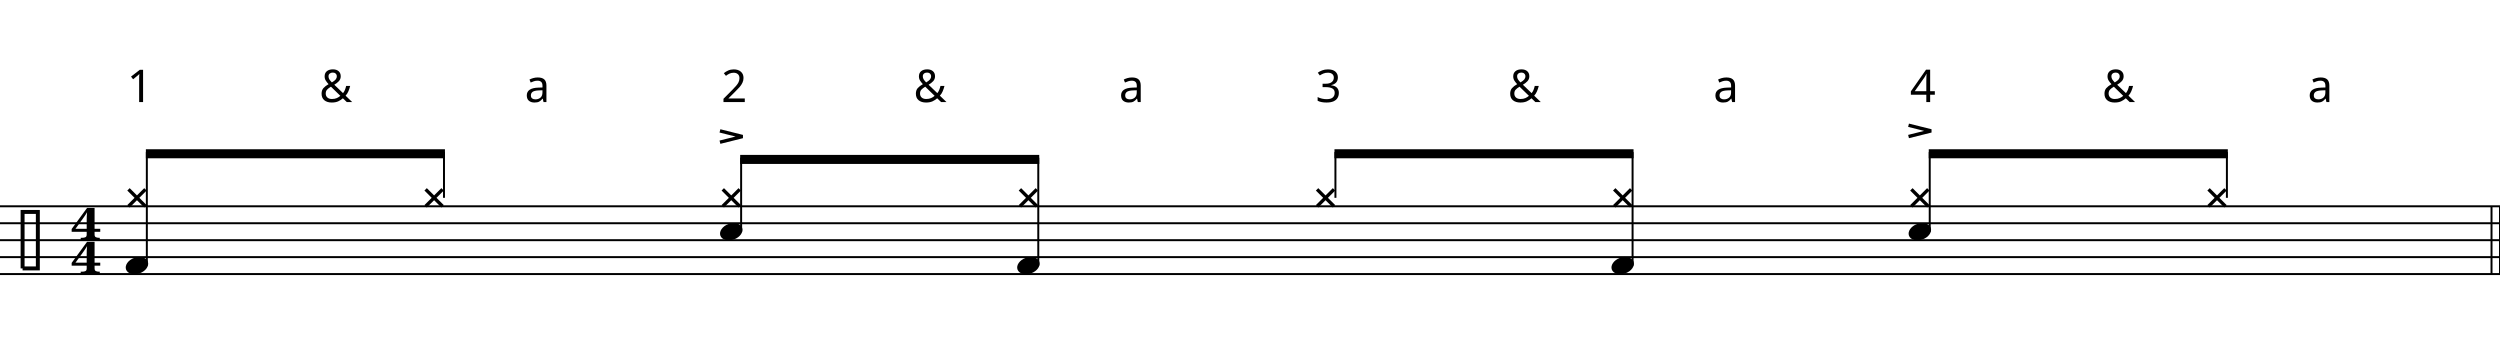
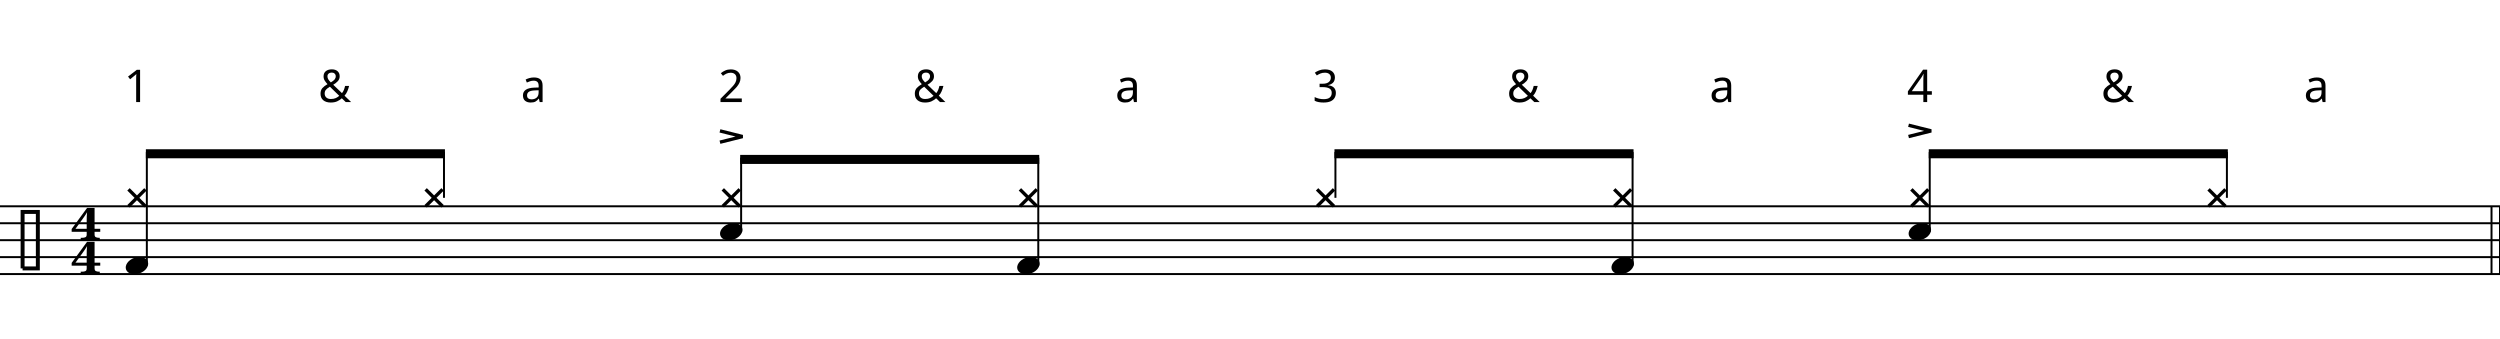
<svg xmlns="http://www.w3.org/2000/svg" xmlns:xlink="http://www.w3.org/1999/xlink" version="1.1" xml:space="preserve" color="black" width="9.22in" height="1.25in" viewBox="0 0 664 90">
  <style type="text/css">
.fill {fill: currentColor}
.stroke {stroke: currentColor; fill: none; stroke-width: .7}
.f1_1 {font:italic 14px serif}
.f2_1 {font:16px calibri}
</style>
  <defs>
    <path id="pclef" class="stroke" style="stroke-width:1.4" d="m-4 10h5.4v-20h-5.4v20" />
    <ellipse id="hd" rx="4.1" ry="2.9" transform="rotate(-20)" class="fill" />
    <path id="Xhead" d="m-3,-3 l6,6 m0,-6 l-6,6" class="stroke" style="stroke-width:1.2" />
    <g id="accent" class="stroke">
      <path d="m-4 0l8 -2l-8 -2" style="stroke-width:1.2" />
    </g>
  </defs>
  <g transform="scale(0.75)">
    <g transform="translate(0,75.70)">
-       <text class="f2_1" x="44.98" y="-39.56">1</text>
-       <text class="f2_1" x="113.04" y="-39.56">&amp;</text>
-       <text class="f2_1" x="185.82" y="-39.56">a</text>
-       <text class="f2_1" x="255.44" y="-39.56">2</text>
-       <text class="f2_1" x="323.50" y="-39.56">&amp;</text>
-       <text class="f2_1" x="396.28" y="-39.56">a</text>
-       <text class="f2_1" x="465.90" y="-39.56">3</text>
-       <text class="f2_1" x="533.96" y="-39.56">&amp;</text>
-       <text class="f2_1" x="606.75" y="-39.56">a</text>
-       <text class="f2_1" x="676.36" y="-39.56">4</text>
-       <text class="f2_1" x="744.42" y="-39.56">&amp;</text>
-       <text class="f2_1" x="817.21" y="-39.56">a</text>
+       <text class="f2_1" x="48.50" y="-39.56" text-anchor="middle">1</text>
+       <text class="f2_1" x="118.52" y="-39.56" text-anchor="middle">&amp;</text>
+       <text class="f2_1" x="188.95" y="-39.56" text-anchor="middle">a</text>
+       <text class="f2_1" x="258.96" y="-39.56" text-anchor="middle">2</text>
+       <text class="f2_1" x="328.98" y="-39.56" text-anchor="middle">&amp;</text>
+       <text class="f2_1" x="399.41" y="-39.56" text-anchor="middle">a</text>
+       <text class="f2_1" x="469.42" y="-39.56" text-anchor="middle">3</text>
+       <text class="f2_1" x="539.44" y="-39.56" text-anchor="middle">&amp;</text>
+       <text class="f2_1" x="609.88" y="-39.56" text-anchor="middle">a</text>
+       <text class="f2_1" x="679.88" y="-39.56" text-anchor="middle">4</text>
+       <text class="f2_1" x="749.90" y="-39.56" text-anchor="middle">&amp;</text>
+       <text class="f2_1" x="820.34" y="-39.56" text-anchor="middle">a</text>
    </g>
    <path class="stroke" d="m885.33 97.04v-24.00" />
    <path class="stroke" d="m882.33 97.04v-24.00" />
    <path class="stroke" d="m0.00 97.04 h885.33m-885.33 -6h885.33m-885.33 -6h885.33m-885.33 -6h885.33m-885.33 -6h885.33" />
    <use x="12.00" y="85.04" xlink:href="#pclef" />
    <g style="font:bold 16px serif" transform="translate(30.50,97.04) scale(1.2,1)">
      <text y="-12" text-anchor="middle">4</text>
      <text text-anchor="middle">4</text>
    </g>
    <path class="fill" d="m51.66 52.84 l105.91 0.00v3.20l-105.91 0.00" />
    <path class="stroke" d="m52.00 94.04v-40.20" />
    <use x="48.50" y="94.04" xlink:href="#hd" />
    <use x="48.50" y="70.04" xlink:href="#Xhead" />
    <rect style="fill: transparent;" class="abcr" id="abcNoteNum_1_0" x="42.00" y="64.04" width="13.00" height="42.00" />
    <path class="stroke" d="m157.23 70.04v-16.20" />
    <use x="153.73" y="70.04" xlink:href="#Xhead" />
    <rect style="fill: transparent;" class="abcr" id="abcNoteNum_1_1" x="147.23" y="64.04" width="13.00" height="42.00" />
    <path class="fill" d="m262.12 54.84 l105.91 0.00v3.20l-105.91 0.00" />
    <path class="stroke" d="m262.46 82.04v-26.20" />
    <use x="258.96" y="82.04" xlink:href="#hd" />
    <use x="258.96" y="70.04" xlink:href="#Xhead" />
    <rect style="fill: transparent;" class="abcr" id="abcNoteNum_1_2" x="252.46" y="64.04" width="13.00" height="42.00" />
    <path class="stroke" d="m367.69 94.04v-38.20" />
    <use x="364.19" y="94.04" xlink:href="#hd" />
    <use x="364.19" y="70.04" xlink:href="#Xhead" />
    <rect style="fill: transparent;" class="abcr" id="abcNoteNum_1_3" x="357.69" y="64.04" width="13.00" height="42.00" />
    <path class="fill" d="m472.58 52.84 l105.91 0.00v3.20l-105.91 0.00" />
    <path class="stroke" d="m472.92 70.04v-16.20" />
    <use x="469.42" y="70.04" xlink:href="#Xhead" />
    <rect style="fill: transparent;" class="abcr" id="abcNoteNum_1_4" x="462.92" y="64.04" width="13.00" height="42.00" />
    <path class="stroke" d="m578.15 94.04v-40.20" />
    <use x="574.65" y="94.04" xlink:href="#hd" />
    <use x="574.65" y="70.04" xlink:href="#Xhead" />
    <rect style="fill: transparent;" class="abcr" id="abcNoteNum_1_5" x="568.15" y="64.04" width="13.00" height="42.00" />
    <path class="fill" d="m683.04 52.84 l105.91 0.00v3.20l-105.91 0.00" />
    <path class="stroke" d="m683.38 82.04v-28.20" />
    <use x="679.88" y="82.04" xlink:href="#hd" />
    <use x="679.88" y="70.04" xlink:href="#Xhead" />
    <rect style="fill: transparent;" class="abcr" id="abcNoteNum_1_6" x="673.38" y="64.04" width="13.00" height="42.00" />
    <path class="stroke" d="m788.62 70.04v-16.20" />
    <use x="785.12" y="70.04" xlink:href="#Xhead" />
    <rect style="fill: transparent;" class="abcr" id="abcNoteNum_1_7" x="778.62" y="64.04" width="13.00" height="42.00" />
    <use x="258.96" y="50.34" xlink:href="#accent" />
    <use x="679.88" y="48.34" xlink:href="#accent" />
  </g>
</svg>
